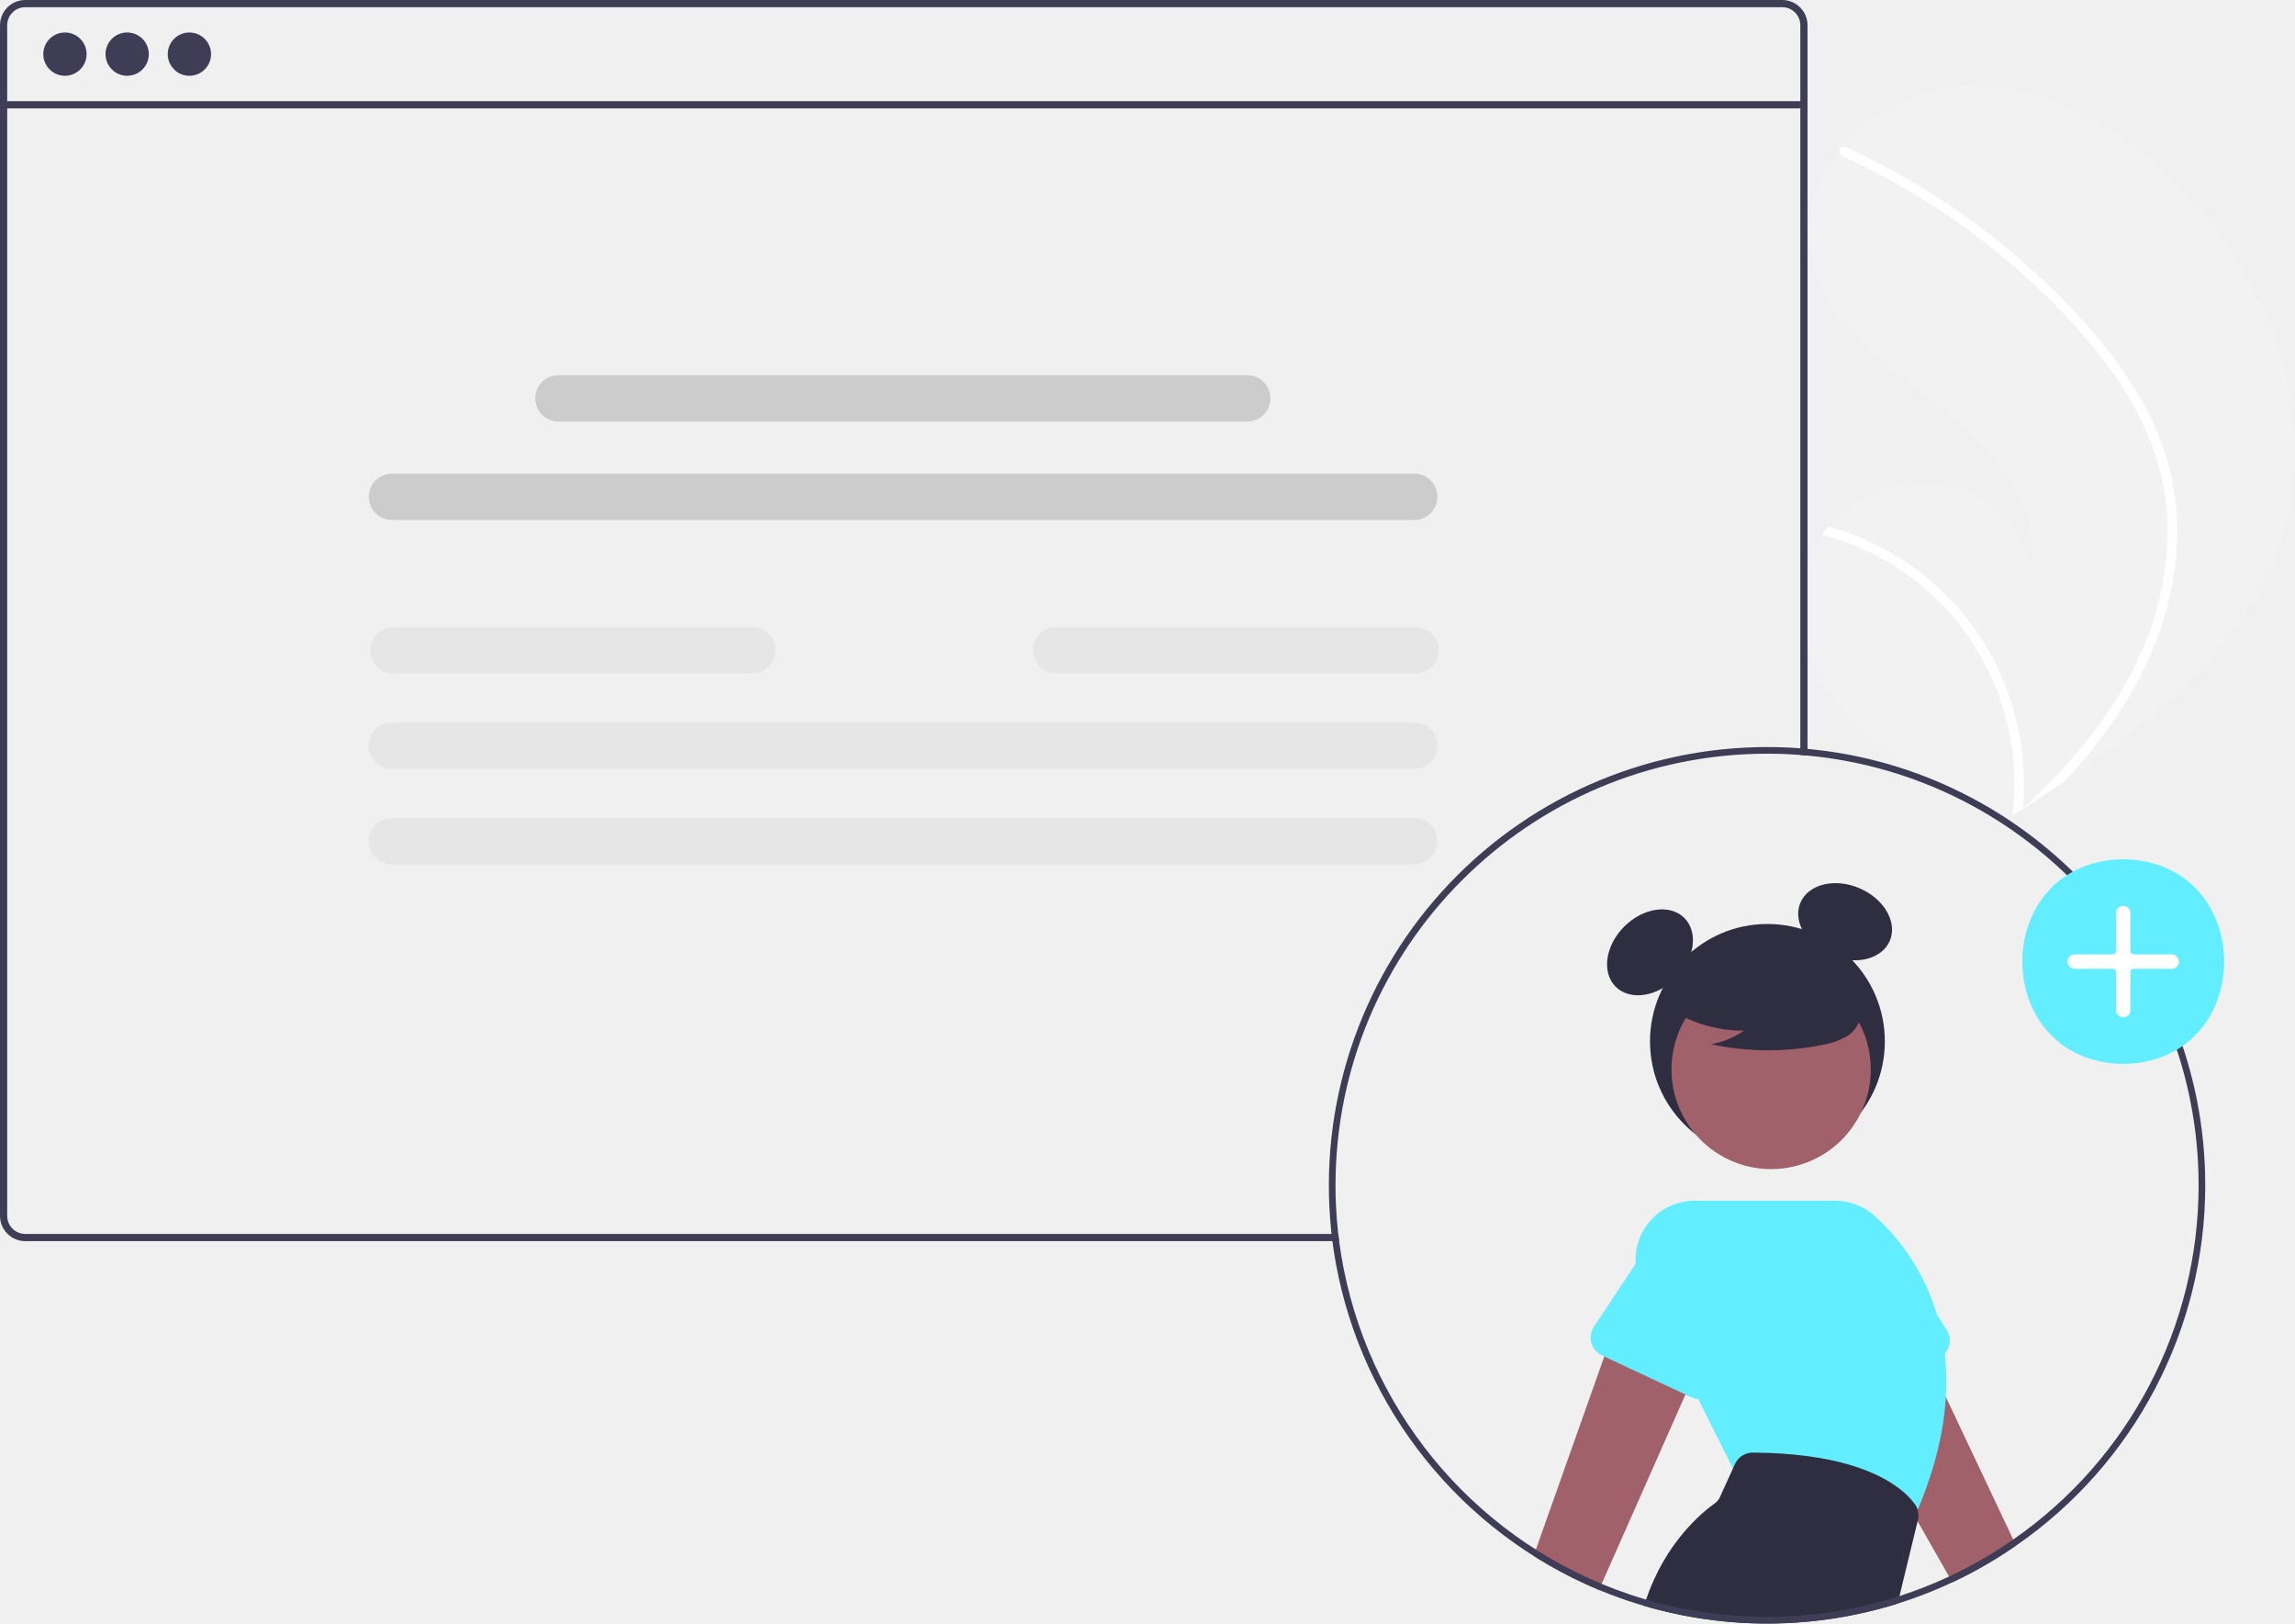
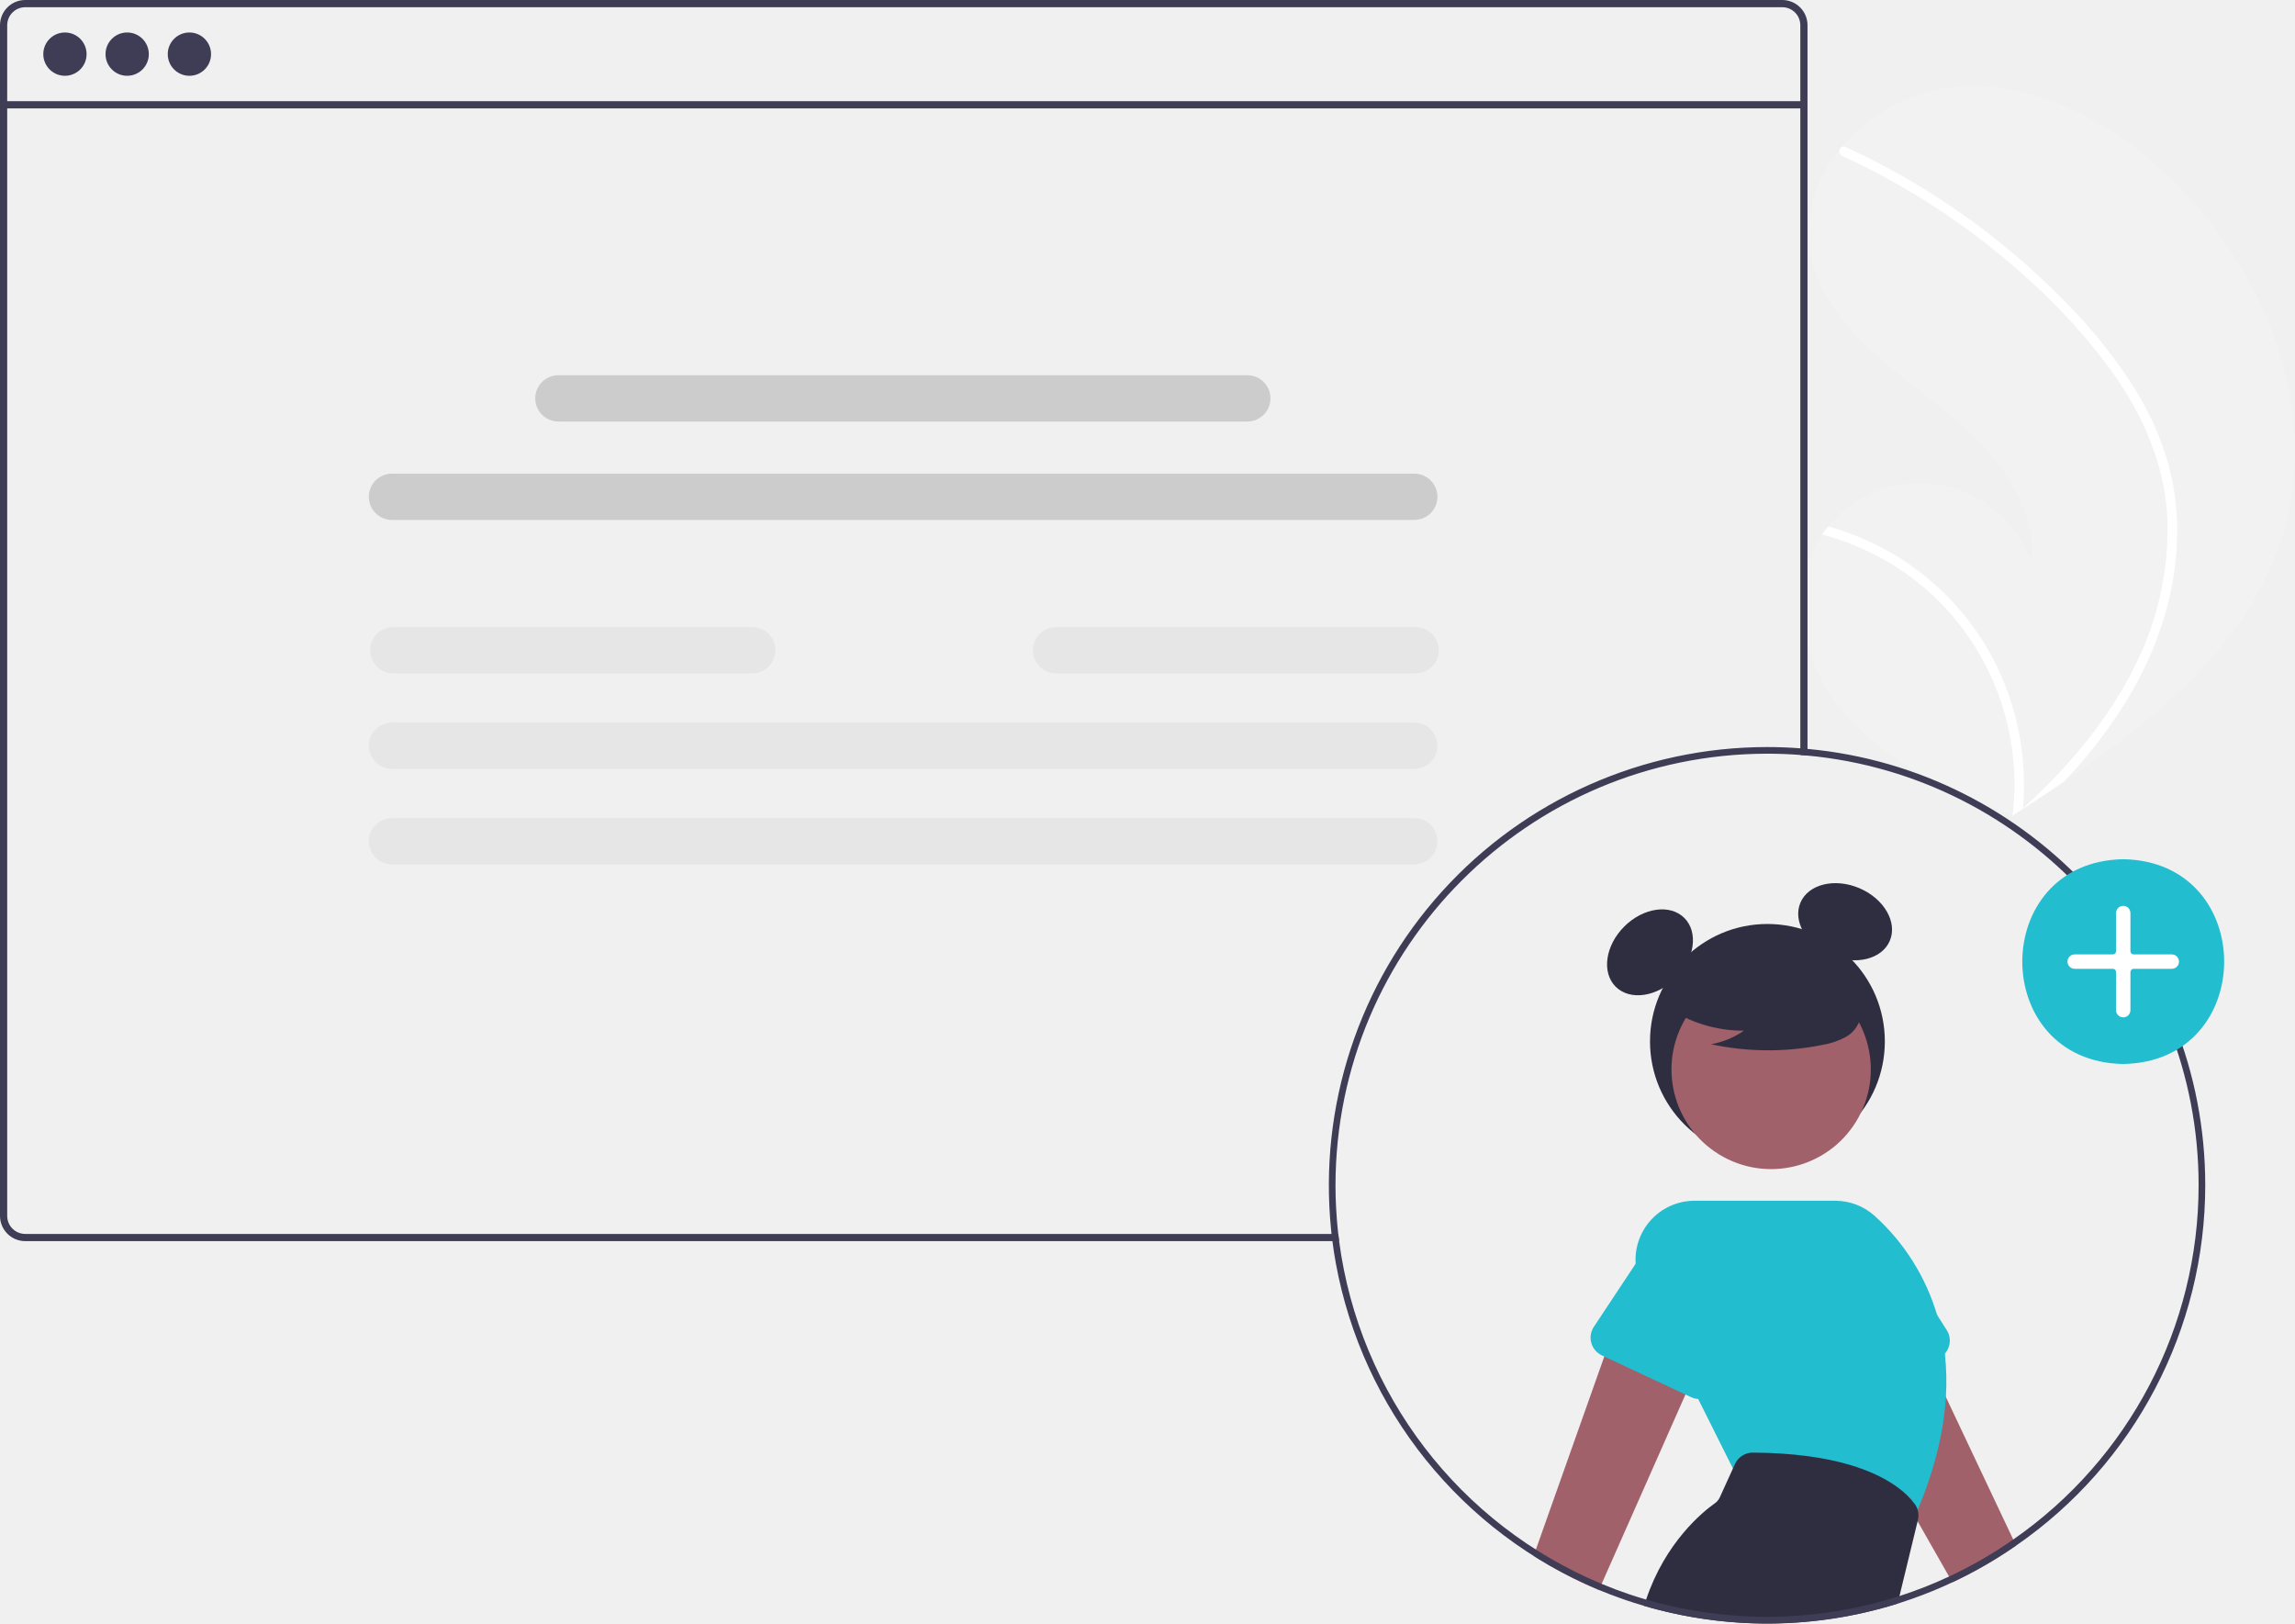
<svg xmlns="http://www.w3.org/2000/svg" data-name="Layer 1" width="691.336" height="489.03" viewBox="0 0 691.336 489.03">
  <path d="M942.378,365.123c-9.537,33.084-37.382,56.242-66.429,75.916q-6.083,4.121-12.171,8.053c-.027.012-.056.038-.084.05-.195.125-.391.251-.573.377-.838.54-1.675,1.08-2.506,1.614l.456.205s.448.238-.042.038c-.146-.061-.299-.116-.444-.177-16.874-6.806-34.048-14.113-46.979-26.862-13.415-13.239-21.254-34.004-13.99-51.397a33.208,33.208,0,0,1,3.596-6.454c.589-.843,1.224-1.65,1.884-2.442A35.593,35.593,0,0,1,866.229,374.86c2.134-19.869-14.249-36.512-30.016-48.792-15.774-12.274-33.697-25.641-36.746-45.399-1.703-10.993,2.12-21.647,9.084-30.199.216-.26.431-.519.653-.772a51.945,51.945,0,0,1,33.387-17.912c24.187-2.514,47.68,10.289,65.252,27.105C936.123,285.948,953.22,327.507,942.378,365.123Z" transform="translate(-254.3321 -205.485)" fill="#f2f2f2" />
  <path d="M896.916,321.85a88.303,88.303,0,0,1,10.579,23.333,76.675,76.675,0,0,1,2.65,22.646c-.435,15.701-5.266,31.043-12.867,44.708a141.39,141.39,0,0,1-21.329,28.502q-6.083,4.121-12.171,8.053c-.027.012-.056.038-.084.05-.195.125-.391.251-.573.377-.838.54-1.675,1.08-2.506,1.614,0,0,.904.443.414.243-.146-.061-.299-.116-.444-.177a78.157,78.157,0,0,0-25.009-67.296A78.827,78.827,0,0,0,803.212,366.486c.589-.843,1.224-1.65,1.884-2.442a81.728,81.728,0,0,1,13.49,5.105,80.081,80.081,0,0,1,36.208,34.909,81.874,81.874,0,0,1,8.914,44.928c.693-.628,1.387-1.27,2.061-1.906,12.823-11.955,24.212-25.677,31.919-41.513a91.393,91.393,0,0,0,9.57-43.241c-.629-16.334-7.137-31.464-16.56-44.635-10.094-14.096-22.749-26.568-36.263-37.372a217.377,217.377,0,0,0-45.1-27.844,1.563,1.563,0,0,1-.787-2.006,1.329,1.329,0,0,1,.653-.772,1.157,1.157,0,0,1,1.005.043c1.989.916,3.965,1.844,5.925,2.813a219.844,219.844,0,0,1,45.421,29.962C874.924,293.913,887.511,306.936,896.916,321.85Z" transform="translate(-254.3321 -205.485)" fill="#fff" />
  <circle cx="532.411" cy="313.698" r="35.371" fill="#2f2e41" />
  <ellipse cx="751.372" cy="492.349" rx="14.636" ry="10.977" transform="translate(-382.4039 470.0211) rotate(-45)" fill="#2f2e41" />
  <ellipse cx="810.15" cy="483.129" rx="10.977" ry="14.636" transform="translate(-206.7219 832.8831) rotate(-66.86956)" fill="#2f2e41" />
  <path d="M861.652,671.055a131.813,131.813,0,0,1-19.2,11.07l-.99-1.75-9.48-16.64-.83-1.46-4.85-8.51-.01-.01-15.31-26.9-7.87-13.81,23.37-16.39,9.09,19.22,4.93,10.44,20.29,42.91Z" transform="translate(-254.3321 -205.485)" fill="#a0616a" />
-   <path d="M840.772,606.155l-2.93-4.59-12.96-20.33A16.356,16.356,0,0,0,794.982,594.505l8.01,28.54a5.875,5.875,0,0,0,7.99,3.81c.03-.01.05-.02.08-.03l24.51-10.95,2.64-1.18a5.901,5.901,0,0,0,2.56-8.54Z" transform="translate(-254.3321 -205.485)" fill="#63eeff" />
+   <path d="M840.772,606.155l-2.93-4.59-12.96-20.33A16.356,16.356,0,0,0,794.982,594.505l8.01,28.54a5.875,5.875,0,0,0,7.99,3.81c.03-.01.05-.02.08-.03l24.51-10.95,2.64-1.18a5.901,5.901,0,0,0,2.56-8.54Z" transform="translate(-254.3321 -205.485)" fill="#23bdd0" />
  <path d="M770.352,606.795l-6.82,15.4-1.48,3.35-25.25,57.04-.81,1.83a131.093,131.093,0,0,1-19.68-10.24l.68-1.92,20.61-58.15,5.06-14.28,11.08,2.79Z" transform="translate(-254.3321 -205.485)" fill="#a0616a" />
  <circle cx="787.865" cy="527.627" r="30.019" transform="translate(-307.3426 760.3764) rotate(-61.33681)" fill="#a0616a" />
-   <path d="M840.192,613.245a66.799,66.799,0,0,0-2.35-11.68,65.095,65.095,0,0,0-18.81-29.84,17.788,17.788,0,0,0-11.9-4.55h-42.29a17.783,17.783,0,0,0-15.93,25.78l4.83,9.66,9.79,19.58,2.35,4.69,10.47,20.95.83,1.66,53.15,14.62.23-.51c.2-.45.4-.89.59-1.33.29-.67.58-1.32.85-1.98,5.36-12.71,7.89-24.02,8.5-33.98A75.647,75.647,0,0,0,840.192,613.245Z" transform="translate(-254.3321 -205.485)" fill="#63eeff" />
-   <path d="M772.512,572.655a16.332,16.332,0,0,0-21.69,7.8l-3.77,5.69-12.6,19.02a5.893,5.893,0,0,0,2.41,8.59l.74.35,24.45,11.44,1.74.81a5.658,5.658,0,0,0,2.09.53,5.762,5.762,0,0,0,2.82-.49,5.879,5.879,0,0,0,3.23-3.68l8.46-28.31A16.372,16.372,0,0,0,772.512,572.655Z" transform="translate(-254.3321 -205.485)" fill="#63eeff" />
+   <path d="M840.192,613.245a66.799,66.799,0,0,0-2.35-11.68,65.095,65.095,0,0,0-18.81-29.84,17.788,17.788,0,0,0-11.9-4.55h-42.29a17.783,17.783,0,0,0-15.93,25.78l4.83,9.66,9.79,19.58,2.35,4.69,10.47,20.95.83,1.66,53.15,14.62.23-.51c.2-.45.4-.89.59-1.33.29-.67.58-1.32.85-1.98,5.36-12.71,7.89-24.02,8.5-33.98A75.647,75.647,0,0,0,840.192,613.245Z" transform="translate(-254.3321 -205.485)" fill="#23bdd0" />
+   <path d="M772.512,572.655a16.332,16.332,0,0,0-21.69,7.8l-3.77,5.69-12.6,19.02a5.893,5.893,0,0,0,2.41,8.59l.74.35,24.45,11.44,1.74.81a5.658,5.658,0,0,0,2.09.53,5.762,5.762,0,0,0,2.82-.49,5.879,5.879,0,0,0,3.23-3.68l8.46-28.31A16.372,16.372,0,0,0,772.512,572.655Z" transform="translate(-254.3321 -205.485)" fill="#23bdd0" />
  <path d="M832.002,660.295a5.461,5.461,0,0,0-.85-1.73,22.883,22.883,0,0,0-4.85-4.8l-.01-.01c-6.43-4.87-19.23-10.56-43.92-10.71h-.04A5.897,5.897,0,0,0,776.962,646.495l-.61,1.34-3.93,8.64a4.508,4.508,0,0,1-1.53,1.85c-3.55,2.51-14.85,11.61-20.69,28.99-.21.62-.41,1.25-.6,1.9a132.099,132.099,0,0,0,76.37-.69l.55-2.27,5.46-22.52.09-.37A5.91,5.91,0,0,0,832.002,660.295Z" transform="translate(-254.3321 -205.485)" fill="#2f2e41" />
  <path d="M756.322,508.745a40.829,40.829,0,0,0,23.333,7.211,25.02,25.02,0,0,1-9.917,4.08,82.328,82.328,0,0,0,33.628.189,21.765,21.765,0,0,0,7.04-2.418,8.909,8.909,0,0,0,4.345-5.811c.738-4.215-2.546-8.044-5.96-10.625a43.96,43.96,0,0,0-36.941-7.382c-4.127,1.067-8.26,2.869-10.941,6.183s-3.474,8.423-.921,11.836Z" transform="translate(-254.3321 -205.485)" fill="#2f2e41" />
  <rect x="1.086" y="30.479" width="542.316" height="2.174" fill="#3f3d56" />
  <circle cx="19.562" cy="16.307" r="6.521" fill="#3f3d56" />
  <circle cx="38.309" cy="16.307" r="6.521" fill="#3f3d56" />
  <circle cx="57.056" cy="16.307" r="6.521" fill="#3f3d56" />
  <path d="M680.283,362.107H372.484a6.976,6.976,0,1,1,0-13.951H680.283a6.976,6.976,0,1,1,0,13.951Z" transform="translate(-254.3321 -205.485)" fill="#ccc" />
  <path d="M680.283,437.095H372.484a6.976,6.976,0,1,1,0-13.951H680.283a6.976,6.976,0,1,1,0,13.951Z" transform="translate(-254.3321 -205.485)" fill="#e6e6e6" />
  <path d="M680.283,465.869H372.484a6.976,6.976,0,1,1,0-13.951H680.283a6.976,6.976,0,1,1,0,13.951Z" transform="translate(-254.3321 -205.485)" fill="#e6e6e6" />
  <path d="M630.146,332.461H422.622a6.976,6.976,0,1,1,0-13.951H630.146a6.976,6.976,0,0,1,0,13.951Z" transform="translate(-254.3321 -205.485)" fill="#ccc" />
  <path d="M480.998,408.32h-108.122a6.976,6.976,0,1,1,0-13.951h108.122a6.976,6.976,0,0,1,0,13.951Z" transform="translate(-254.3321 -205.485)" fill="#e6e6e6" />
  <path d="M680.675,408.32h-108.122a6.976,6.976,0,1,1,0-13.951h108.122a6.976,6.976,0,1,1,0,13.951Z" transform="translate(-254.3321 -205.485)" fill="#e6e6e6" />
  <path d="M791.212,205.485H261.932a7.612,7.612,0,0,0-7.6,7.61v358.65a7.61,7.61,0,0,0,7.6,7.6h395.79c-.1-.72-.18-1.45-.26-2.17H261.932a5.435,5.435,0,0,1-5.43-5.43V213.095a5.444,5.444,0,0,1,5.43-5.44H791.212a5.446,5.446,0,0,1,5.44,5.44v219.81c.72.05,1.45.11,2.17.18V213.095A7.614,7.614,0,0,0,791.212,205.485Z" transform="translate(-254.3321 -205.485)" fill="#3f3d56" />
  <path d="M657.722,579.345c-.1-.72-.18-1.45-.26-2.17-.02-.11-.03-.21-.04-.32q-.435-3.945-.63-7.97-.825,3.465-1.49,6.96c.03.34.06.67.1,1.01.01.11.02.21.04.32.08.72.16,1.45.26,2.17.28,2.23.62,4.43,1.02,6.62.01-.09.02-.17.03-.26.28-2.11.6-4.21.98-6.31A.092.092,0,0,1,657.722,579.345Zm141.1-148.27c-.72-.07-1.45-.13-2.17-.18-.11-.01-.21-.01-.32-.02-3.2-.24-6.44-.36-9.7-.36a132.041,132.041,0,0,0-131.33,145.33c.03.34.06.67.1,1.01.01.11.02.21.04.32.08.72.16,1.45.26,2.17.28,2.23.62,4.43,1.02,6.62a132.574,132.574,0,0,0,79.27,98.45c2.08.86,4.18,1.68,6.31,2.43,1.4.51,2.8.98,4.22,1.43,1.02.33,2.05.64,3.08.94,1.46.43,2.94.84,4.43,1.22a131.355,131.355,0,0,0,107.62-19.38h.01a131.929,131.929,0,0,0,56.97-108.54C918.632,493.835,865.912,437.245,798.822,431.075ZM860.792,669.225a129.377,129.377,0,0,1-19.33,11.15,128.009,128.009,0,0,1-14.94,5.88,130.229,130.229,0,0,1-71.08,2.47q-2.64-.645-5.24-1.41-2.565-.75-5.08-1.59c-1.37-.47-2.74-.95-4.1-1.46-1.42-.54-2.82-1.1-4.22-1.68A130.335,130.335,0,0,1,657.732,579.395a.092.092,0,0,1-.01-.05c-.1-.72-.18-1.45-.26-2.17-.02-.11-.03-.21-.04-.32q-.435-3.945-.63-7.97-.165-3.165-.16-6.37a130.142,130.142,0,0,1,130-130c3.26,0,6.5.12,9.7.36.11.01.21.02.32.03.72.05,1.45.11,2.17.18,65.99,6.16,117.81,61.85,117.81,129.43A129.914,129.914,0,0,1,860.792,669.225Zm-119.77,15.04c-1.42-.54-2.82-1.1-4.22-1.68A130.335,130.335,0,0,1,657.732,579.395c-.38,2.1-.7,4.2-.98,6.31-.01.09-.02.17-.03.26a132.574,132.574,0,0,0,79.27,98.45c2.08.86,4.18,1.68,6.31,2.43C741.862,685.995,741.432,685.135,741.022,684.265Zm55.31-253.39c-3.2-.24-6.44-.36-9.7-.36a132.041,132.041,0,0,0-131.33,145.33c.03.34.06.67.1,1.01.01.11.02.21.04.32h2.02c-.02-.11-.03-.21-.04-.32q-.435-3.945-.63-7.97-.165-3.165-.16-6.37a130.142,130.142,0,0,1,130-130c3.26,0,6.5.12,9.7.36.11.01.21.02.32.03v-2.01C796.542,430.885,796.442,430.885,796.332,430.875Z" transform="translate(-254.3321 -205.485)" fill="#3f3d56" />
-   <path d="M893.927,464.302c40.544.692,40.538,61.001-.001,61.687C853.383,525.297,853.389,464.988,893.927,464.302Z" transform="translate(-254.3321 -205.485)" fill="#63eeff" />
+   <path d="M893.927,464.302c40.544.692,40.538,61.001-.001,61.687C853.383,525.297,853.389,464.988,893.927,464.302Z" transform="translate(-254.3321 -205.485)" fill="#23bdd0" />
  <path d="M893.927,511.94a2.17,2.17,0,0,1-2.168-2.168V498.279a.967.967,0,0,0-.966-.966H879.3a2.168,2.168,0,0,1,0-4.336h11.493a.967.967,0,0,0,.966-.966V480.518a2.167,2.167,0,0,1,4.335,0v11.494a.967.967,0,0,0,.966.966H908.553a2.168,2.168,0,0,1,0,4.336H897.06a.967.967,0,0,0-.966.966v11.493A2.17,2.17,0,0,1,893.927,511.94Z" transform="translate(-254.3321 -205.485)" fill="#fff" />
</svg>
